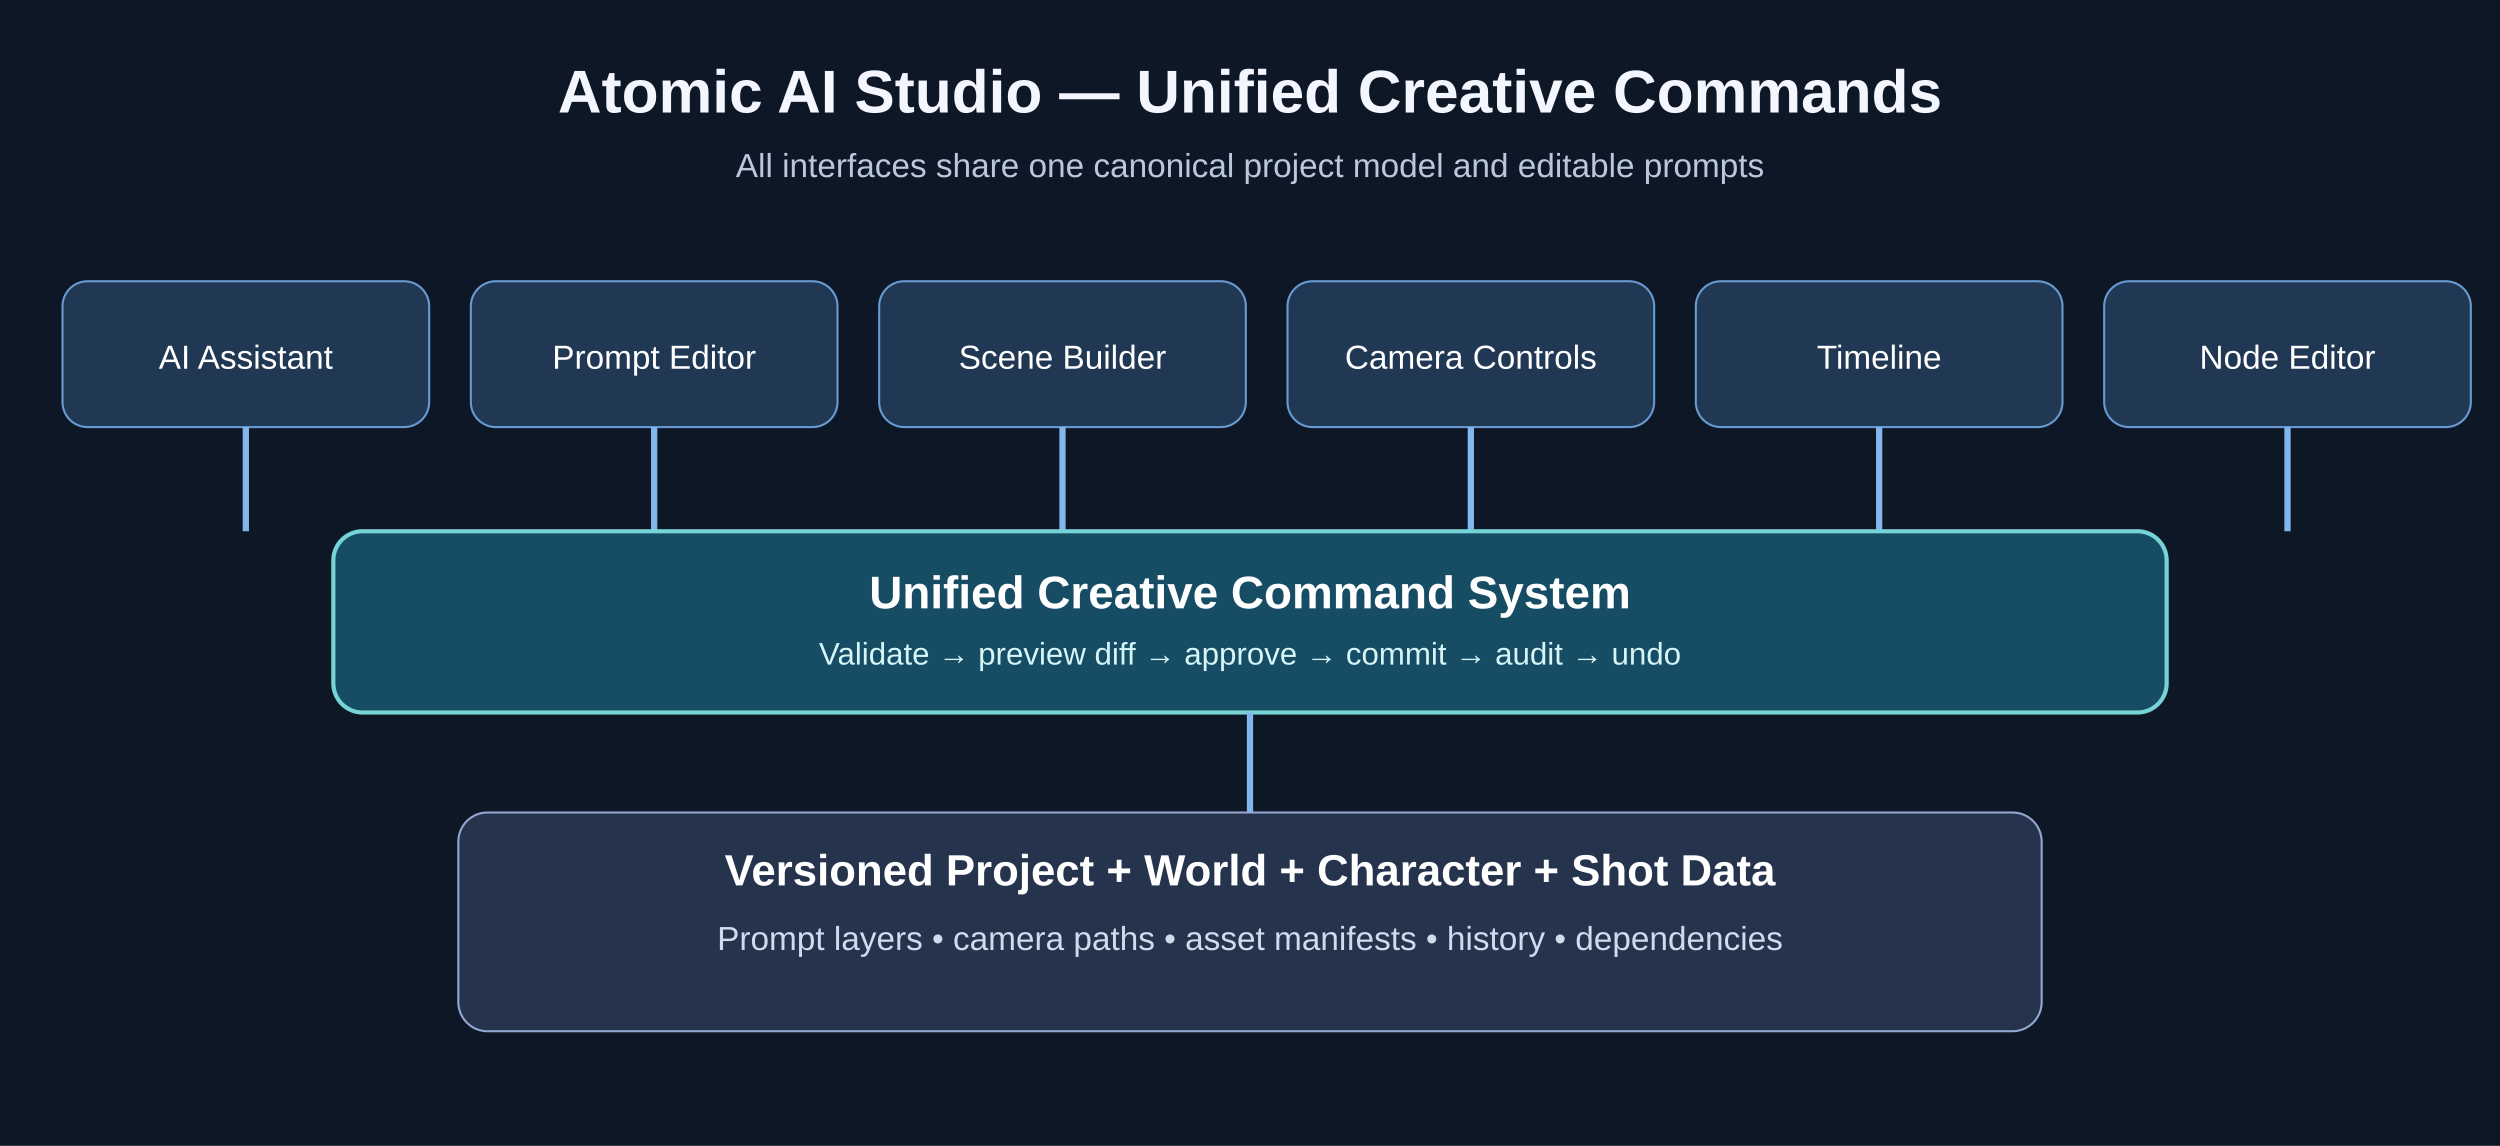
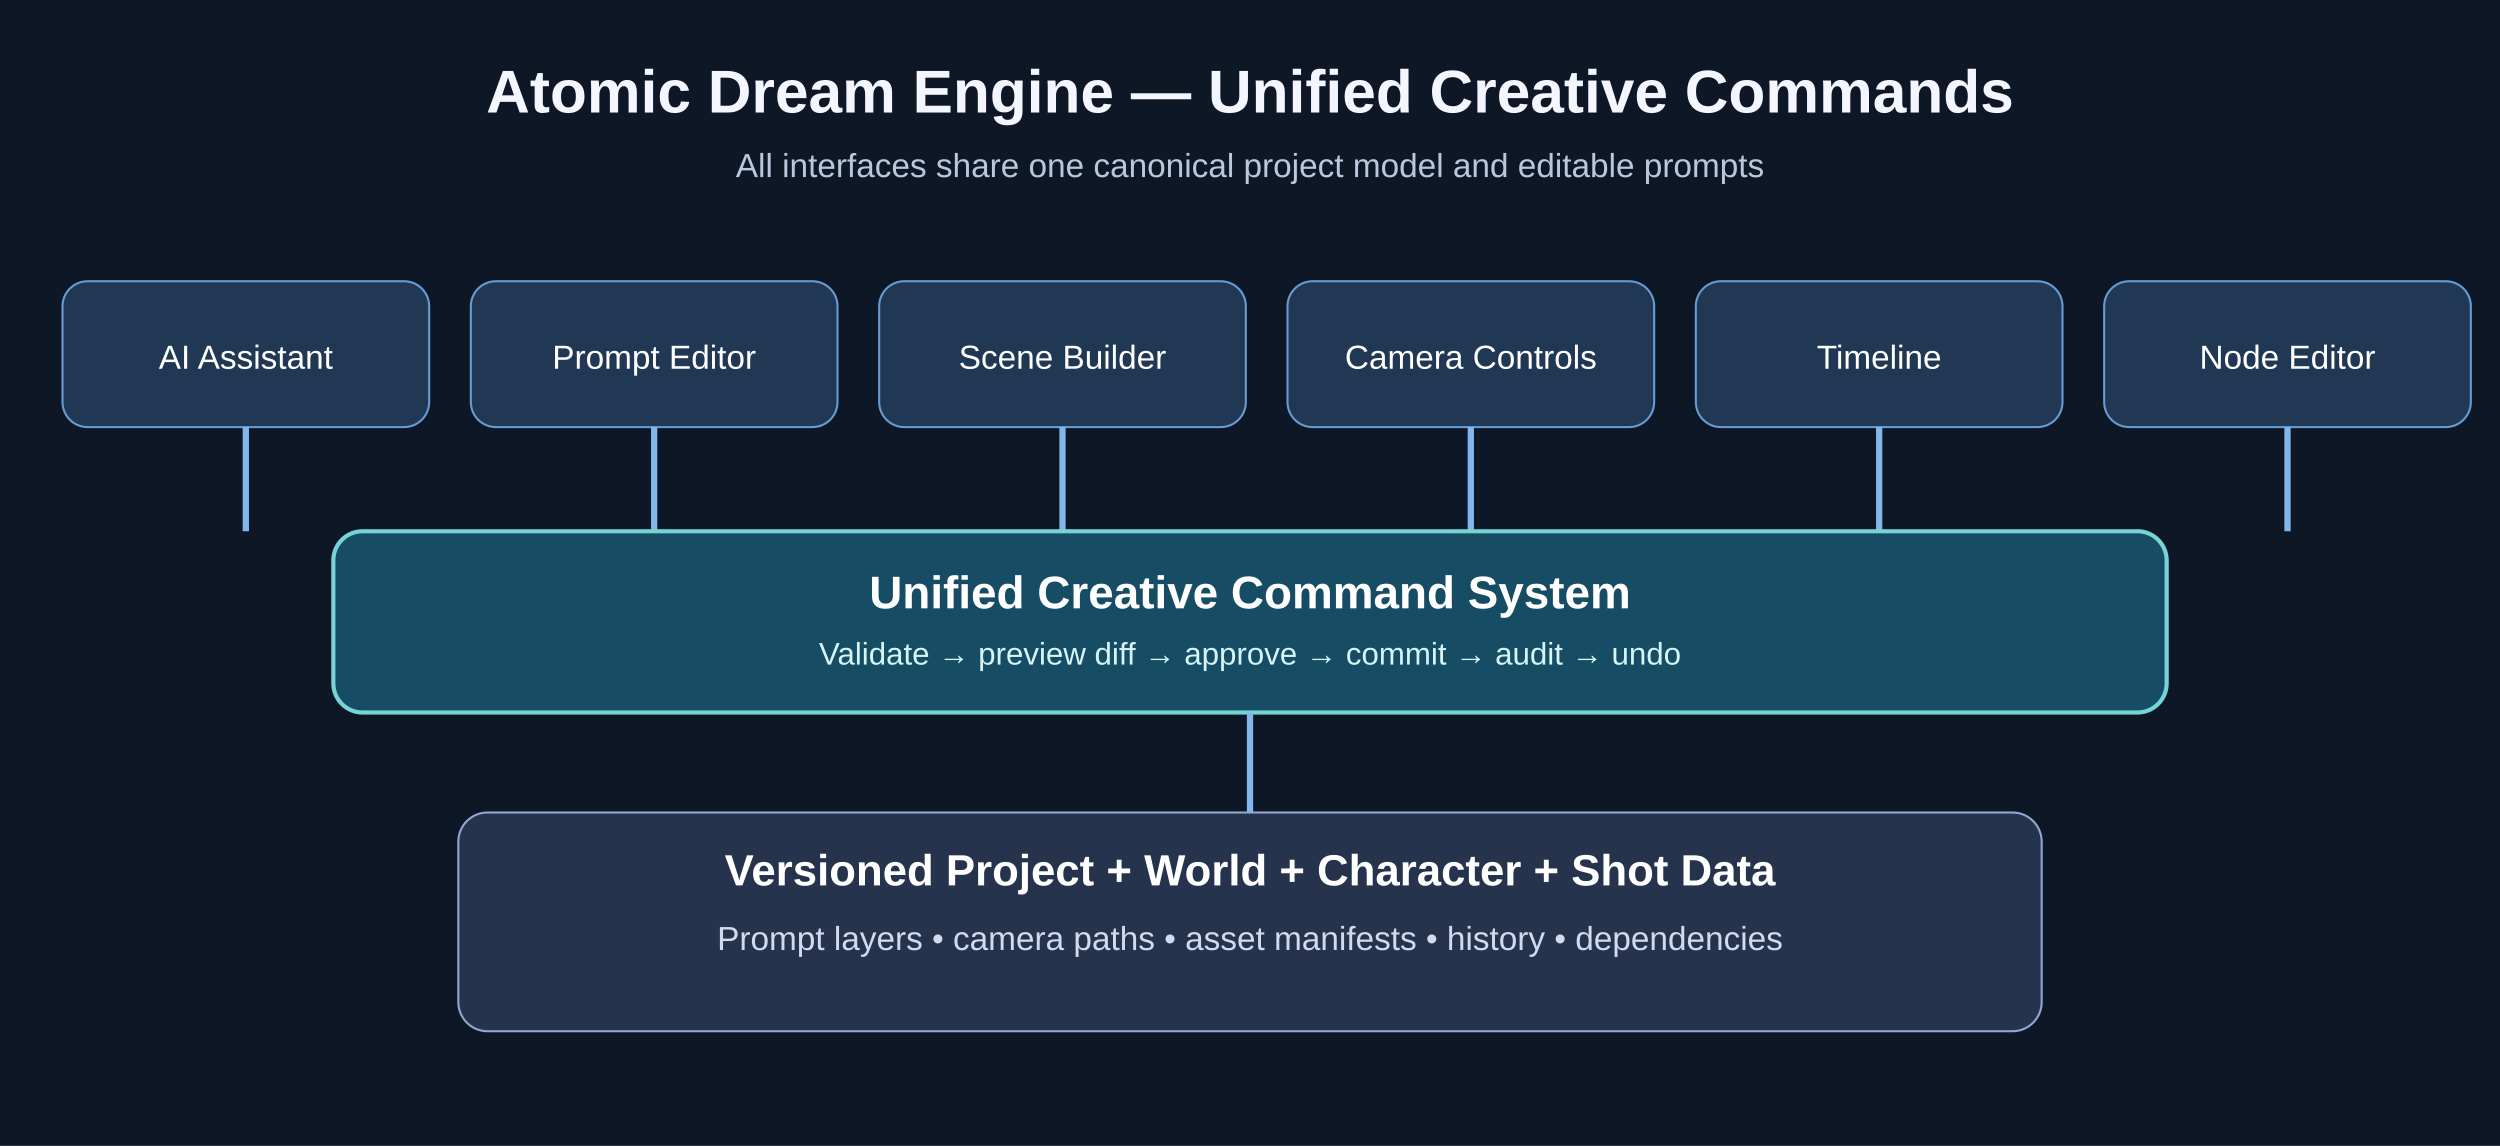
<svg xmlns="http://www.w3.org/2000/svg" width="1200" height="550" viewBox="0 0 1200 550">
  <rect width="1200" height="550" fill="#0e1726" />
-   <text x="600" y="54" fill="#f3f6ff" font-family="Arial" font-size="29" text-anchor="middle" font-weight="bold">Atomic AI Studio — Unified Creative Commands</text>
+   <text x="600" y="54" fill="#f3f6ff" font-family="Arial" font-size="29" text-anchor="middle" font-weight="bold">Atomic Dream Engine — Unified Creative Commands</text>
  <text x="600" y="85" fill="#b9c8dd" font-family="Arial" font-size="16" text-anchor="middle">All interfaces share one canonical project model and editable prompts</text>
  <rect x="30" y="135" width="176" height="70" rx="12" fill="#213854" stroke="#679bd2" />
  <text x="118" y="177" fill="white" font-family="Arial" font-size="16" text-anchor="middle">AI Assistant</text>
  <path d="M118 205 V255" stroke="#82b7ee" stroke-width="3" />
  <rect x="226" y="135" width="176" height="70" rx="12" fill="#213854" stroke="#679bd2" />
  <text x="314" y="177" fill="white" font-family="Arial" font-size="16" text-anchor="middle">Prompt Editor</text>
  <path d="M314 205 V255" stroke="#82b7ee" stroke-width="3" />
  <rect x="422" y="135" width="176" height="70" rx="12" fill="#213854" stroke="#679bd2" />
  <text x="510" y="177" fill="white" font-family="Arial" font-size="16" text-anchor="middle">Scene Builder</text>
  <path d="M510 205 V255" stroke="#82b7ee" stroke-width="3" />
  <rect x="618" y="135" width="176" height="70" rx="12" fill="#213854" stroke="#679bd2" />
  <text x="706" y="177" fill="white" font-family="Arial" font-size="16" text-anchor="middle">Camera Controls</text>
  <path d="M706 205 V255" stroke="#82b7ee" stroke-width="3" />
  <rect x="814" y="135" width="176" height="70" rx="12" fill="#213854" stroke="#679bd2" />
  <text x="902" y="177" fill="white" font-family="Arial" font-size="16" text-anchor="middle">Timeline</text>
  <path d="M902 205 V255" stroke="#82b7ee" stroke-width="3" />
  <rect x="1010" y="135" width="176" height="70" rx="12" fill="#213854" stroke="#679bd2" />
  <text x="1098" y="177" fill="white" font-family="Arial" font-size="16" text-anchor="middle">Node Editor</text>
  <path d="M1098 205 V255" stroke="#82b7ee" stroke-width="3" />
  <rect x="160" y="255" width="880" height="87" rx="14" fill="#174c65" stroke="#76d4d6" stroke-width="2" />
  <text x="600" y="292" fill="white" font-family="Arial" font-size="22" font-weight="bold" text-anchor="middle">Unified Creative Command System</text>
  <text x="600" y="319" fill="#d6f5f6" font-family="Arial" font-size="15" text-anchor="middle">Validate → preview diff → approve → commit → audit → undo</text>
  <path d="M600 342 V390" stroke="#82b7ee" stroke-width="3" />
  <rect x="220" y="390" width="760" height="105" rx="14" fill="#26334d" stroke="#93a7d2" />
  <text x="600" y="425" fill="white" font-family="Arial" font-size="21" text-anchor="middle" font-weight="bold">Versioned Project + World + Character + Shot Data</text>
  <text x="600" y="456" fill="#d1dbed" font-family="Arial" font-size="16" text-anchor="middle">Prompt layers • camera paths • asset manifests • history • dependencies</text>
</svg>
